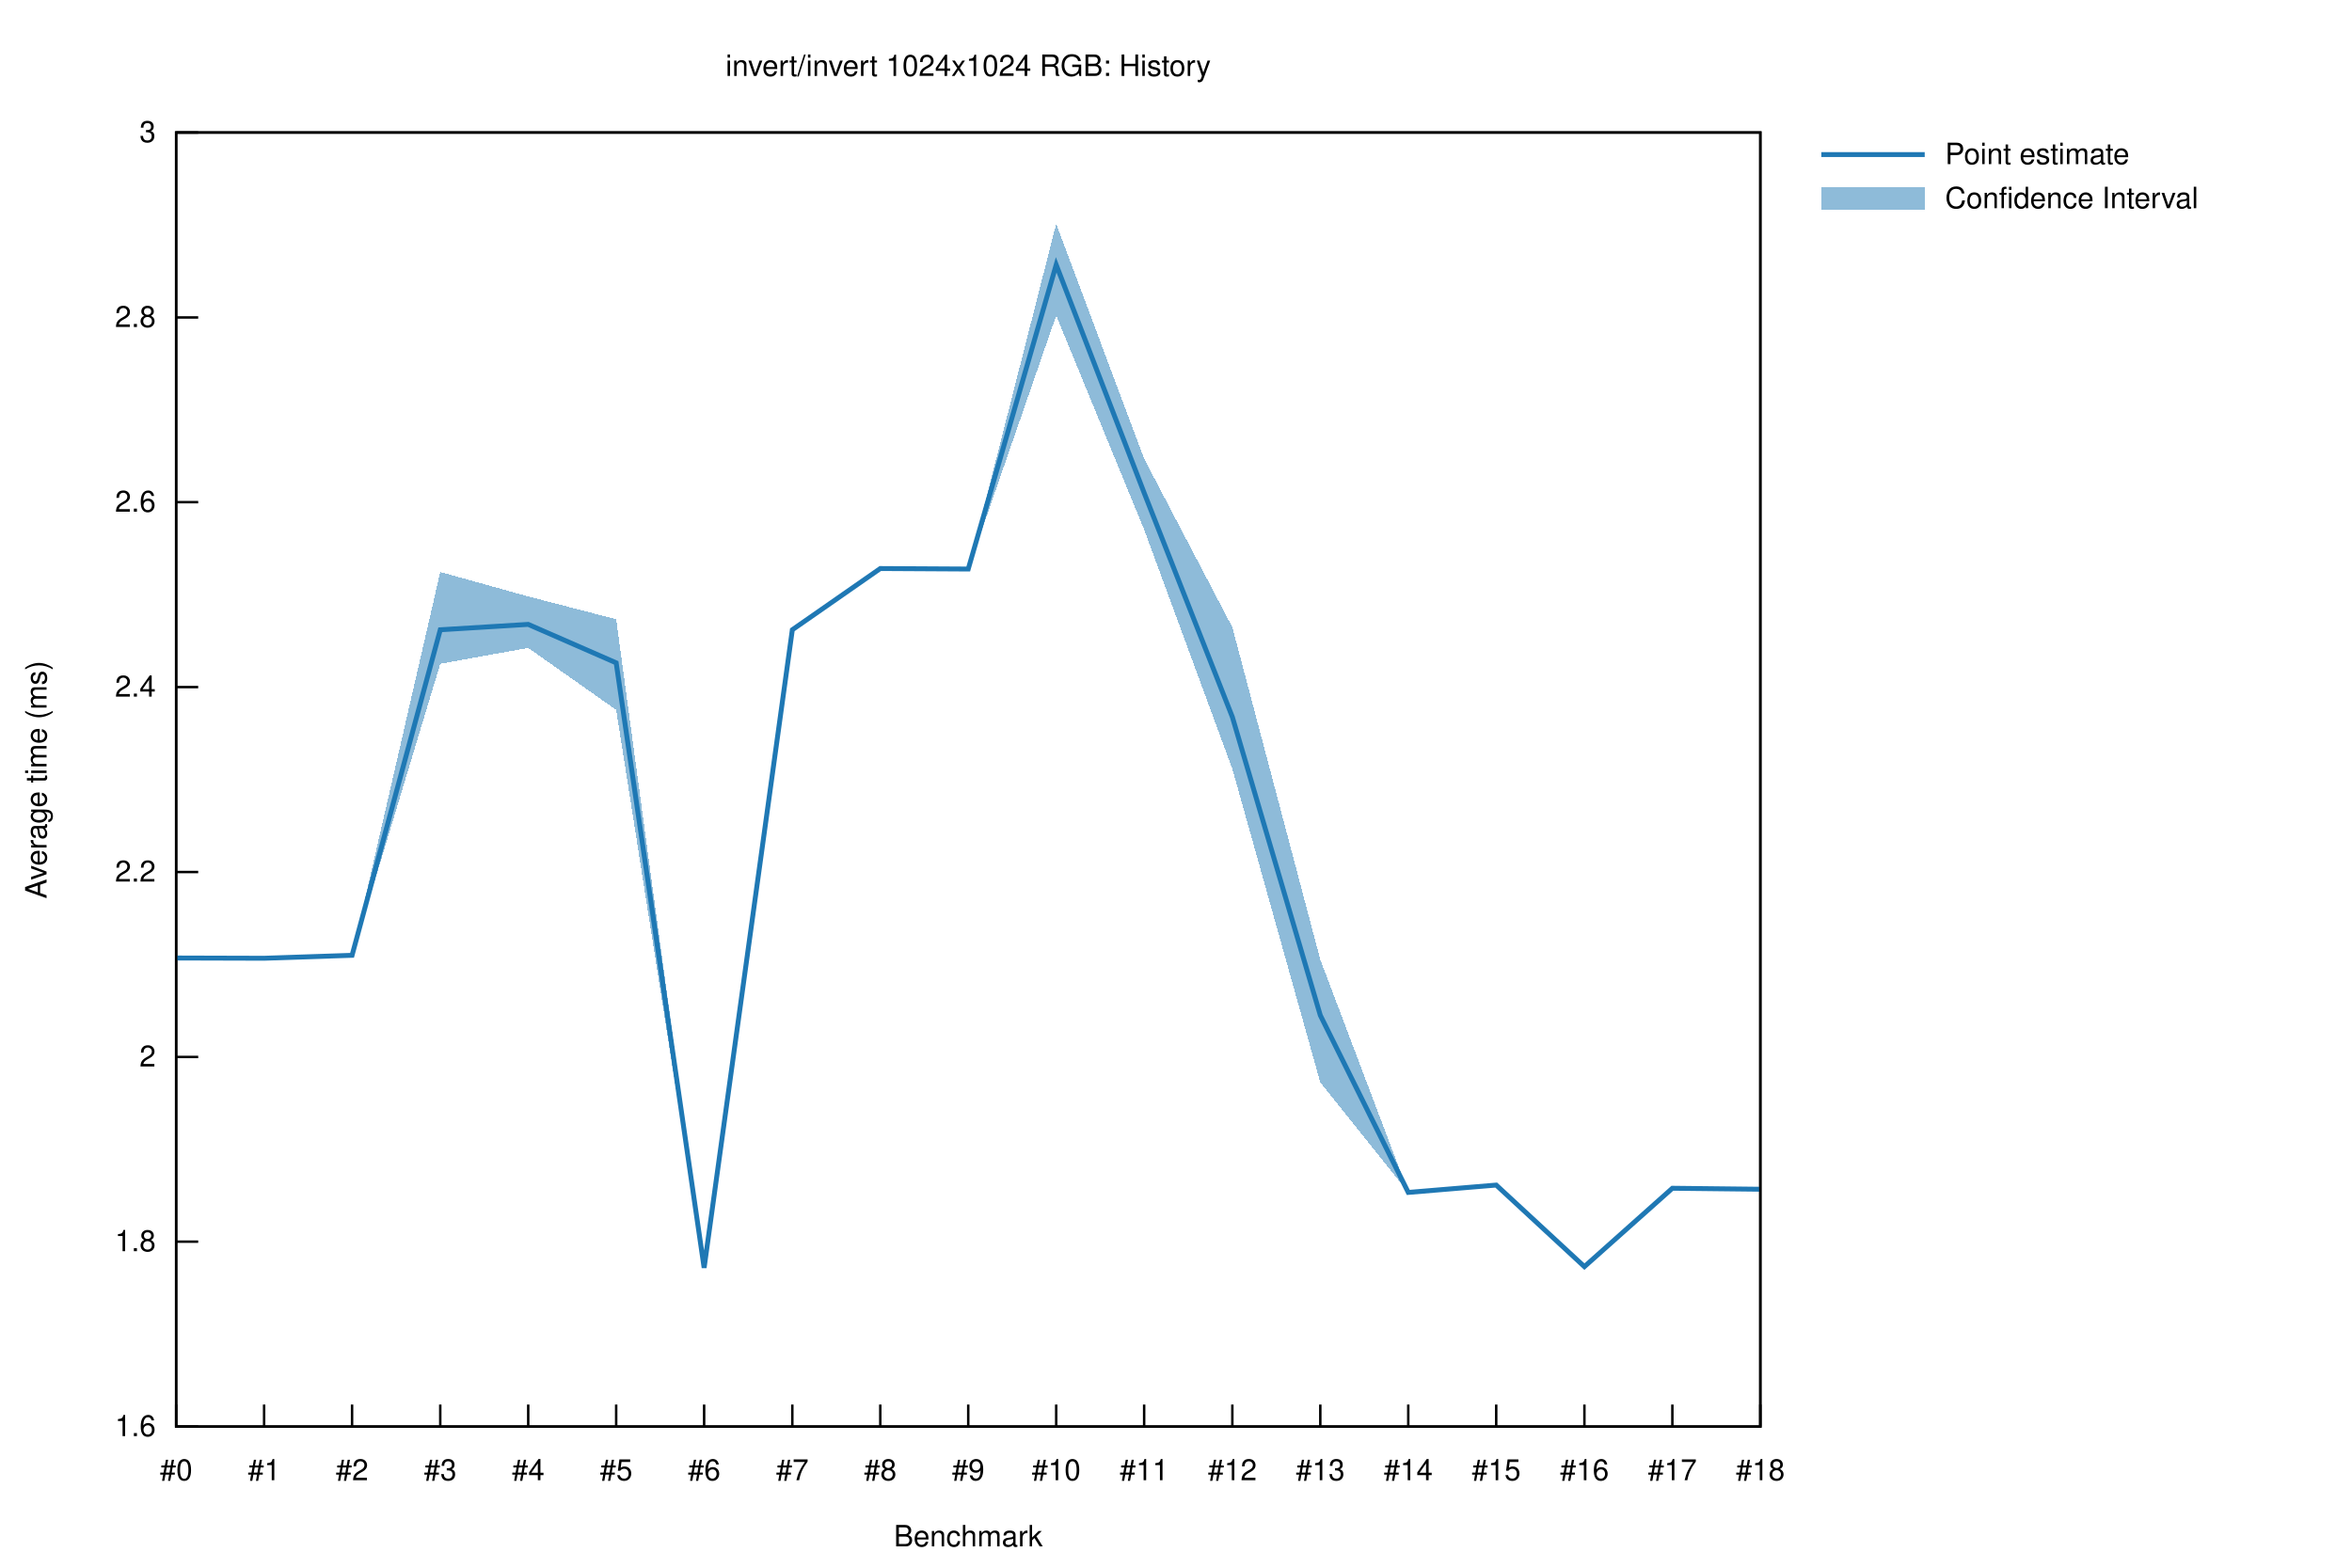
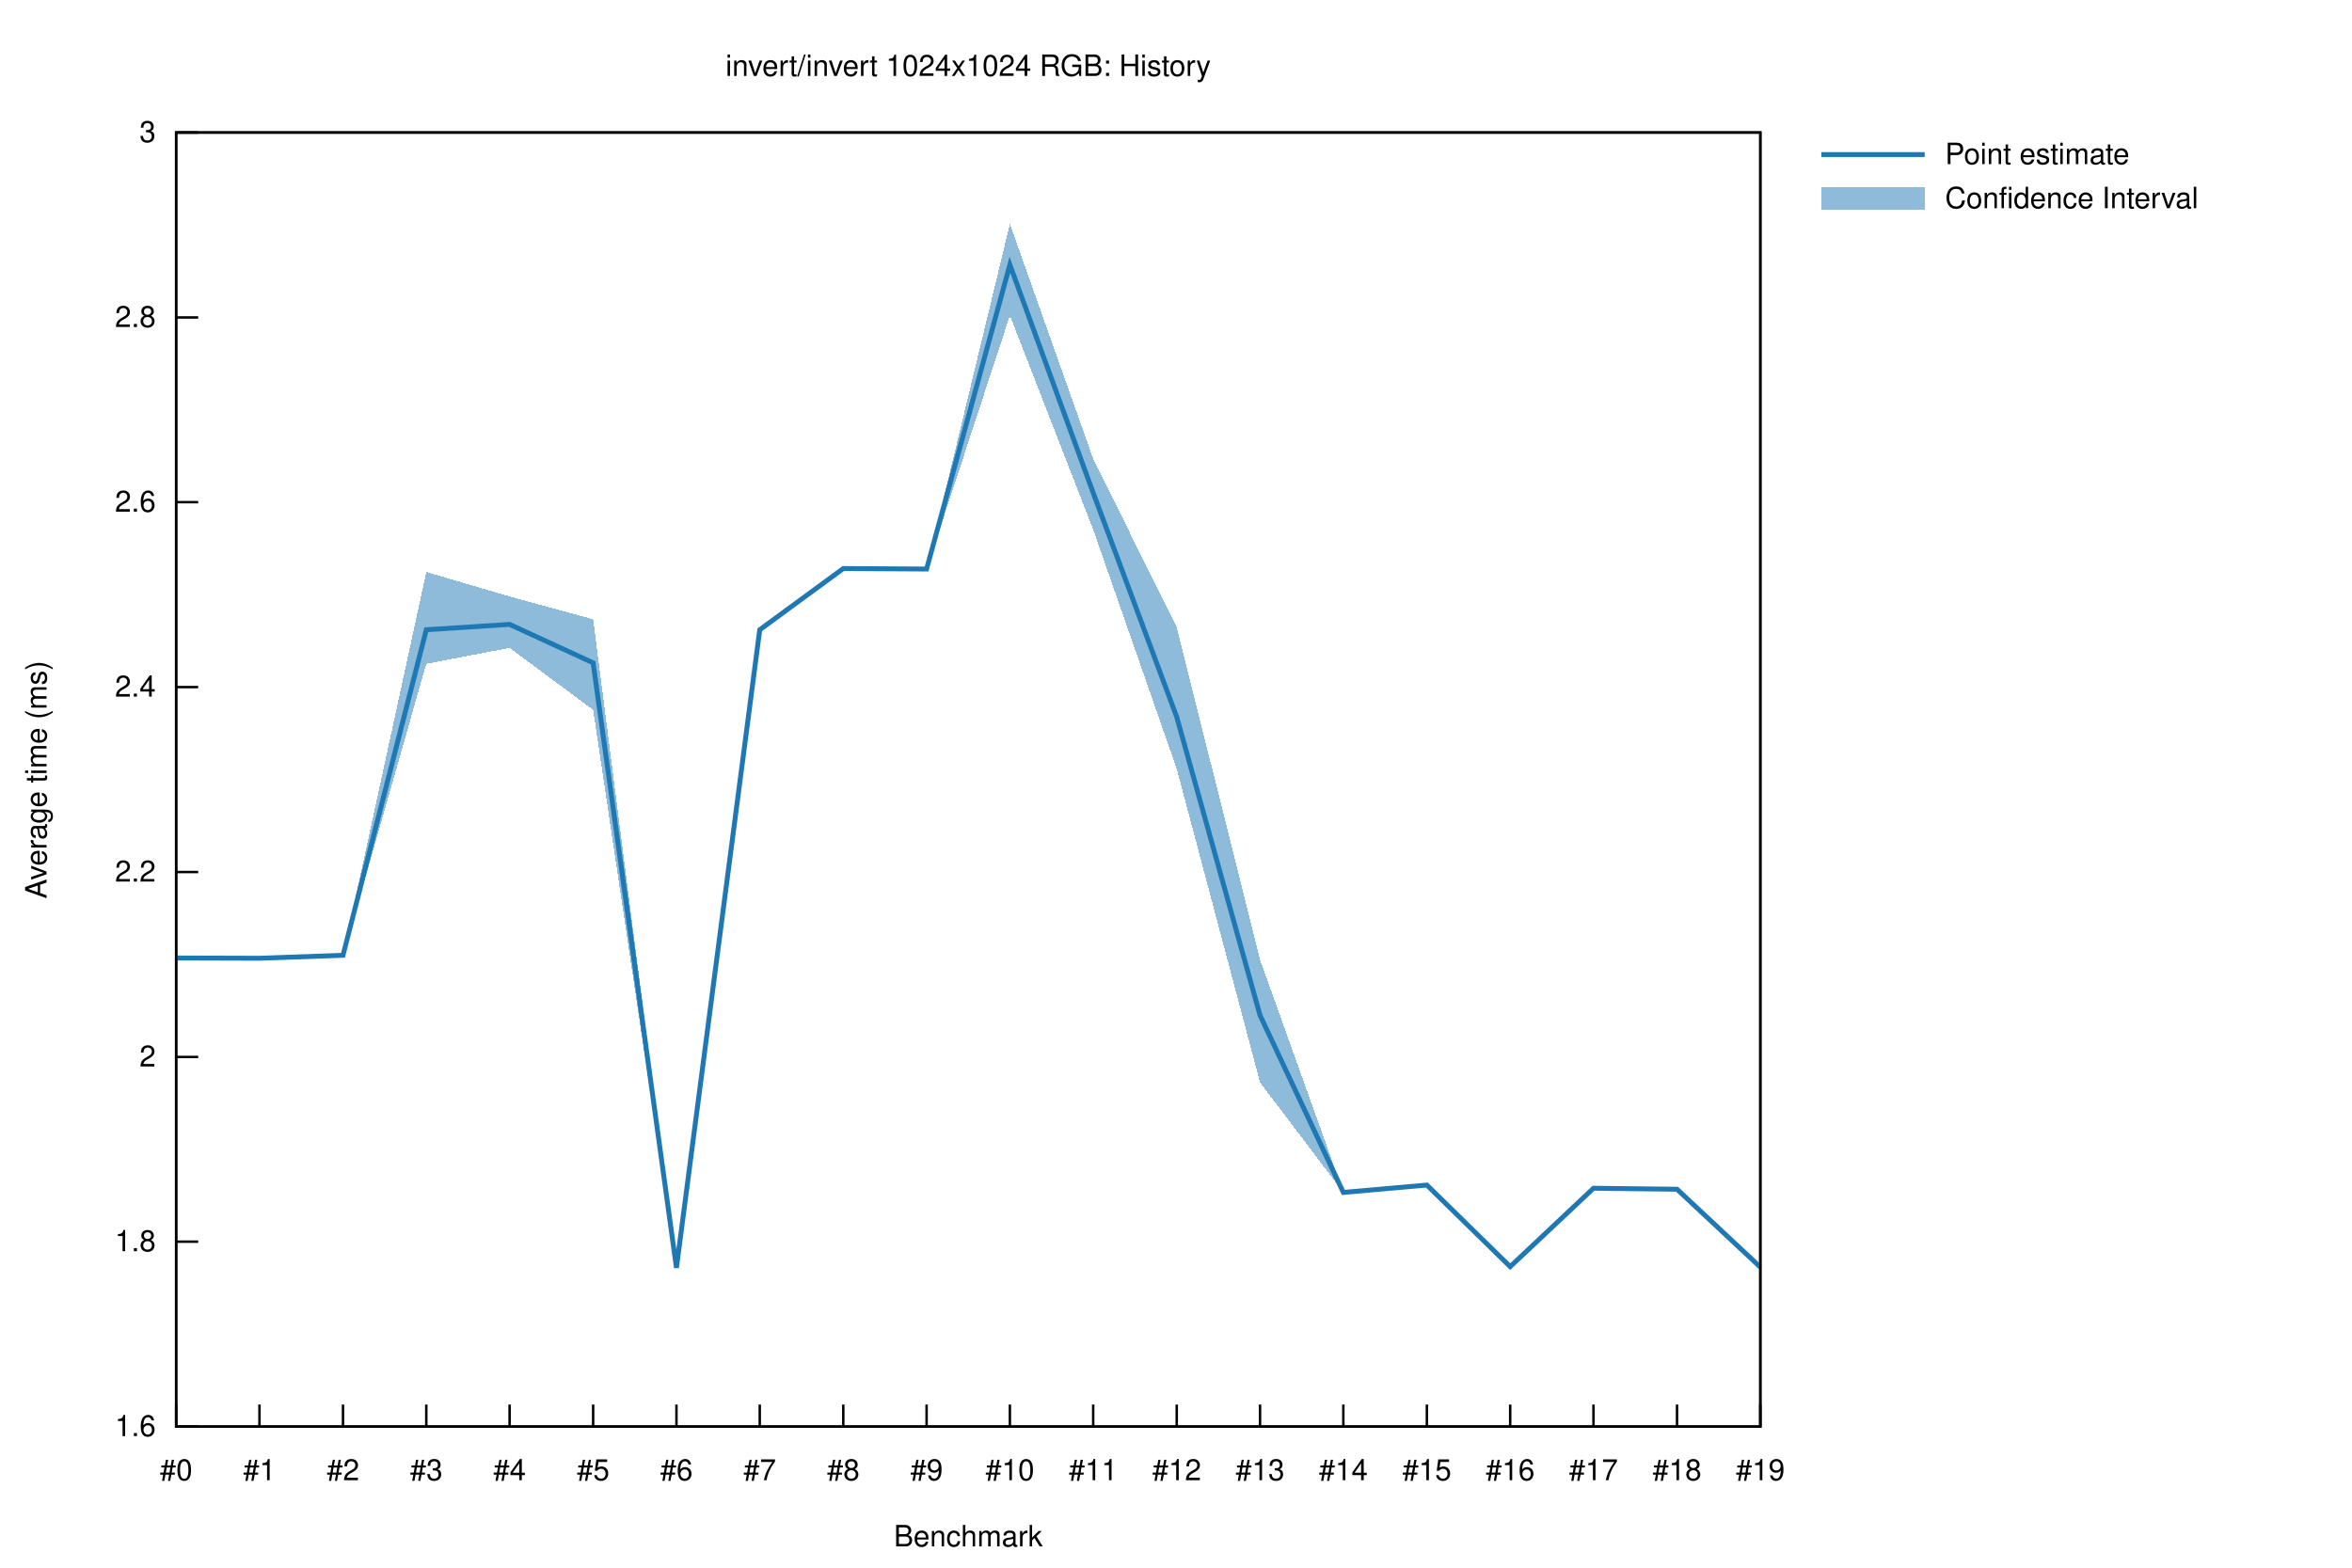
<svg xmlns="http://www.w3.org/2000/svg" xmlns:xlink="http://www.w3.org/1999/xlink" viewBox="0 0 960 640">
  <g id="gnuplot_canvas">
    <rect x="0" y="0" width="960" height="640" fill="none" />
    <defs>
      <circle id="gpDot" r="0.5" stroke-width="0.5" stroke="currentColor" />
      <path id="gpPt0" stroke-width="0.222" stroke="currentColor" d="M-1,0 h2 M0,-1 v2" />
      <path id="gpPt1" stroke-width="0.222" stroke="currentColor" d="M-1,-1 L1,1 M1,-1 L-1,1" />
      <path id="gpPt2" stroke-width="0.222" stroke="currentColor" d="M-1,0 L1,0 M0,-1 L0,1 M-1,-1 L1,1 M-1,1 L1,-1" />
      <rect id="gpPt3" stroke-width="0.222" stroke="currentColor" x="-1" y="-1" width="2" height="2" />
      <rect id="gpPt4" stroke-width="0.222" stroke="currentColor" fill="currentColor" x="-1" y="-1" width="2" height="2" />
      <circle id="gpPt5" stroke-width="0.222" stroke="currentColor" cx="0" cy="0" r="1" />
      <use xlink:href="#gpPt5" id="gpPt6" fill="currentColor" stroke="none" />
      <path id="gpPt7" stroke-width="0.222" stroke="currentColor" d="M0,-1.33 L-1.33,0.67 L1.33,0.67 z" />
      <use xlink:href="#gpPt7" id="gpPt8" fill="currentColor" stroke="none" />
      <use xlink:href="#gpPt7" id="gpPt9" stroke="currentColor" transform="rotate(180)" />
      <use xlink:href="#gpPt9" id="gpPt10" fill="currentColor" stroke="none" />
      <use xlink:href="#gpPt3" id="gpPt11" stroke="currentColor" transform="rotate(45)" />
      <use xlink:href="#gpPt11" id="gpPt12" fill="currentColor" stroke="none" />
      <path id="gpPt13" stroke-width="0.222" stroke="currentColor" d="M0,1.330 L1.265,0.411 L0.782,-1.067 L-0.782,-1.076 L-1.265,0.411 z" />
      <use xlink:href="#gpPt13" id="gpPt14" fill="currentColor" stroke="none" />
      <filter id="textbox" filterUnits="objectBoundingBox" x="0" y="0" height="1" width="1">
        <feFlood flood-color="white" flood-opacity="1" result="bgnd" />
        <feComposite in="SourceGraphic" in2="bgnd" operator="atop" />
      </filter>
      <filter id="greybox" filterUnits="objectBoundingBox" x="0" y="0" height="1" width="1">
        <feFlood flood-color="lightgrey" flood-opacity="1" result="grey" />
        <feComposite in="SourceGraphic" in2="grey" operator="atop" />
      </filter>
    </defs>
    <g fill="none" color="white" stroke="currentColor" stroke-width="1.00" stroke-linecap="butt" stroke-linejoin="miter">
</g>
    <g fill="none" color="black" stroke="currentColor" stroke-width="1.00" stroke-linecap="butt" stroke-linejoin="miter">
      <path stroke="black" d="M71.9,582.4 L80.9,582.4  " />
      <g transform="translate(63.6,586.3)" stroke="none" fill="black" font-family="Helvetica" font-size="12.00" text-anchor="end">
        <text>
          <tspan font-family="Helvetica"> 1.6</tspan>
        </text>
      </g>
    </g>
    <g fill="none" color="black" stroke="currentColor" stroke-width="1.00" stroke-linecap="butt" stroke-linejoin="miter">
      <path stroke="black" d="M71.9,506.9 L80.9,506.9  " />
      <g transform="translate(63.6,510.8)" stroke="none" fill="black" font-family="Helvetica" font-size="12.00" text-anchor="end">
        <text>
          <tspan font-family="Helvetica"> 1.8</tspan>
        </text>
      </g>
    </g>
    <g fill="none" color="black" stroke="currentColor" stroke-width="1.00" stroke-linecap="butt" stroke-linejoin="miter">
      <path stroke="black" d="M71.9,431.5 L80.9,431.5  " />
      <g transform="translate(63.6,435.4)" stroke="none" fill="black" font-family="Helvetica" font-size="12.00" text-anchor="end">
        <text>
          <tspan font-family="Helvetica"> 2</tspan>
        </text>
      </g>
    </g>
    <g fill="none" color="black" stroke="currentColor" stroke-width="1.00" stroke-linecap="butt" stroke-linejoin="miter">
      <path stroke="black" d="M71.9,356.0 L80.9,356.0  " />
      <g transform="translate(63.6,359.9)" stroke="none" fill="black" font-family="Helvetica" font-size="12.00" text-anchor="end">
        <text>
          <tspan font-family="Helvetica"> 2.2</tspan>
        </text>
      </g>
    </g>
    <g fill="none" color="black" stroke="currentColor" stroke-width="1.00" stroke-linecap="butt" stroke-linejoin="miter">
      <path stroke="black" d="M71.9,280.5 L80.9,280.5  " />
      <g transform="translate(63.6,284.4)" stroke="none" fill="black" font-family="Helvetica" font-size="12.00" text-anchor="end">
        <text>
          <tspan font-family="Helvetica"> 2.4</tspan>
        </text>
      </g>
    </g>
    <g fill="none" color="black" stroke="currentColor" stroke-width="1.00" stroke-linecap="butt" stroke-linejoin="miter">
      <path stroke="black" d="M71.9,205.0 L80.9,205.0  " />
      <g transform="translate(63.6,208.9)" stroke="none" fill="black" font-family="Helvetica" font-size="12.00" text-anchor="end">
        <text>
          <tspan font-family="Helvetica"> 2.6</tspan>
        </text>
      </g>
    </g>
    <g fill="none" color="black" stroke="currentColor" stroke-width="1.00" stroke-linecap="butt" stroke-linejoin="miter">
      <path stroke="black" d="M71.9,129.6 L80.9,129.6  " />
      <g transform="translate(63.6,133.5)" stroke="none" fill="black" font-family="Helvetica" font-size="12.00" text-anchor="end">
        <text>
          <tspan font-family="Helvetica"> 2.8</tspan>
        </text>
      </g>
    </g>
    <g fill="none" color="black" stroke="currentColor" stroke-width="1.00" stroke-linecap="butt" stroke-linejoin="miter">
      <path stroke="black" d="M71.9,54.1 L80.9,54.1  " />
      <g transform="translate(63.6,58.0)" stroke="none" fill="black" font-family="Helvetica" font-size="12.00" text-anchor="end">
        <text>
          <tspan font-family="Helvetica"> 3</tspan>
        </text>
      </g>
    </g>
    <g fill="none" color="black" stroke="currentColor" stroke-width="1.00" stroke-linecap="butt" stroke-linejoin="miter">
      <path stroke="black" d="M71.9,582.4 L71.9,573.4  " />
      <g transform="translate(71.9,604.3)" stroke="none" fill="black" font-family="Helvetica" font-size="12.00" text-anchor="middle">
        <text>
          <tspan font-family="Helvetica">#0</tspan>
        </text>
      </g>
    </g>
    <g fill="none" color="black" stroke="currentColor" stroke-width="1.00" stroke-linecap="butt" stroke-linejoin="miter">
-       <path stroke="black" d="M107.8,582.4 L107.8,573.4  " />
-       <g transform="translate(107.8,604.3)" stroke="none" fill="black" font-family="Helvetica" font-size="12.00" text-anchor="middle">
+       <path stroke="black" d="M105.9,582.4 L105.9,573.4  " />
+       <g transform="translate(105.9,604.3)" stroke="none" fill="black" font-family="Helvetica" font-size="12.00" text-anchor="middle">
        <text>
          <tspan font-family="Helvetica">#1</tspan>
        </text>
      </g>
    </g>
    <g fill="none" color="black" stroke="currentColor" stroke-width="1.00" stroke-linecap="butt" stroke-linejoin="miter">
-       <path stroke="black" d="M143.7,582.4 L143.7,573.4  " />
-       <g transform="translate(143.7,604.3)" stroke="none" fill="black" font-family="Helvetica" font-size="12.00" text-anchor="middle">
+       <path stroke="black" d="M140.0,582.4 L140.0,573.4  " />
+       <g transform="translate(140.0,604.3)" stroke="none" fill="black" font-family="Helvetica" font-size="12.00" text-anchor="middle">
        <text>
          <tspan font-family="Helvetica">#2</tspan>
        </text>
      </g>
    </g>
    <g fill="none" color="black" stroke="currentColor" stroke-width="1.00" stroke-linecap="butt" stroke-linejoin="miter">
-       <path stroke="black" d="M179.7,582.4 L179.7,573.4  " />
-       <g transform="translate(179.7,604.3)" stroke="none" fill="black" font-family="Helvetica" font-size="12.00" text-anchor="middle">
+       <path stroke="black" d="M174.0,582.4 L174.0,573.4  " />
+       <g transform="translate(174.0,604.3)" stroke="none" fill="black" font-family="Helvetica" font-size="12.00" text-anchor="middle">
        <text>
          <tspan font-family="Helvetica">#3</tspan>
        </text>
      </g>
    </g>
    <g fill="none" color="black" stroke="currentColor" stroke-width="1.00" stroke-linecap="butt" stroke-linejoin="miter">
-       <path stroke="black" d="M215.6,582.4 L215.6,573.4  " />
-       <g transform="translate(215.6,604.3)" stroke="none" fill="black" font-family="Helvetica" font-size="12.00" text-anchor="middle">
+       <path stroke="black" d="M208.0,582.4 L208.0,573.4  " />
+       <g transform="translate(208.0,604.3)" stroke="none" fill="black" font-family="Helvetica" font-size="12.00" text-anchor="middle">
        <text>
          <tspan font-family="Helvetica">#4</tspan>
        </text>
      </g>
    </g>
    <g fill="none" color="black" stroke="currentColor" stroke-width="1.00" stroke-linecap="butt" stroke-linejoin="miter">
-       <path stroke="black" d="M251.5,582.4 L251.5,573.4  " />
-       <g transform="translate(251.5,604.3)" stroke="none" fill="black" font-family="Helvetica" font-size="12.00" text-anchor="middle">
+       <path stroke="black" d="M242.1,582.4 L242.1,573.4  " />
+       <g transform="translate(242.1,604.3)" stroke="none" fill="black" font-family="Helvetica" font-size="12.00" text-anchor="middle">
        <text>
          <tspan font-family="Helvetica">#5</tspan>
        </text>
      </g>
    </g>
    <g fill="none" color="black" stroke="currentColor" stroke-width="1.00" stroke-linecap="butt" stroke-linejoin="miter">
-       <path stroke="black" d="M287.4,582.4 L287.4,573.4  " />
-       <g transform="translate(287.4,604.3)" stroke="none" fill="black" font-family="Helvetica" font-size="12.00" text-anchor="middle">
+       <path stroke="black" d="M276.1,582.4 L276.1,573.4  " />
+       <g transform="translate(276.1,604.3)" stroke="none" fill="black" font-family="Helvetica" font-size="12.00" text-anchor="middle">
        <text>
          <tspan font-family="Helvetica">#6</tspan>
        </text>
      </g>
    </g>
    <g fill="none" color="black" stroke="currentColor" stroke-width="1.00" stroke-linecap="butt" stroke-linejoin="miter">
-       <path stroke="black" d="M323.4,582.4 L323.4,573.4  " />
-       <g transform="translate(323.4,604.3)" stroke="none" fill="black" font-family="Helvetica" font-size="12.00" text-anchor="middle">
+       <path stroke="black" d="M310.1,582.4 L310.1,573.4  " />
+       <g transform="translate(310.1,604.3)" stroke="none" fill="black" font-family="Helvetica" font-size="12.00" text-anchor="middle">
        <text>
          <tspan font-family="Helvetica">#7</tspan>
        </text>
      </g>
    </g>
    <g fill="none" color="black" stroke="currentColor" stroke-width="1.00" stroke-linecap="butt" stroke-linejoin="miter">
-       <path stroke="black" d="M359.3,582.4 L359.3,573.4  " />
-       <g transform="translate(359.3,604.3)" stroke="none" fill="black" font-family="Helvetica" font-size="12.00" text-anchor="middle">
+       <path stroke="black" d="M344.2,582.4 L344.2,573.4  " />
+       <g transform="translate(344.2,604.3)" stroke="none" fill="black" font-family="Helvetica" font-size="12.00" text-anchor="middle">
        <text>
          <tspan font-family="Helvetica">#8</tspan>
        </text>
      </g>
    </g>
    <g fill="none" color="black" stroke="currentColor" stroke-width="1.00" stroke-linecap="butt" stroke-linejoin="miter">
-       <path stroke="black" d="M395.2,582.4 L395.2,573.4  " />
-       <g transform="translate(395.2,604.3)" stroke="none" fill="black" font-family="Helvetica" font-size="12.00" text-anchor="middle">
+       <path stroke="black" d="M378.2,582.4 L378.2,573.4  " />
+       <g transform="translate(378.2,604.3)" stroke="none" fill="black" font-family="Helvetica" font-size="12.00" text-anchor="middle">
        <text>
          <tspan font-family="Helvetica">#9</tspan>
        </text>
      </g>
    </g>
    <g fill="none" color="black" stroke="currentColor" stroke-width="1.00" stroke-linecap="butt" stroke-linejoin="miter">
-       <path stroke="black" d="M431.1,582.4 L431.1,573.4  " />
-       <g transform="translate(431.1,604.3)" stroke="none" fill="black" font-family="Helvetica" font-size="12.00" text-anchor="middle">
+       <path stroke="black" d="M412.2,582.4 L412.2,573.4  " />
+       <g transform="translate(412.2,604.3)" stroke="none" fill="black" font-family="Helvetica" font-size="12.00" text-anchor="middle">
        <text>
          <tspan font-family="Helvetica">#10</tspan>
        </text>
      </g>
    </g>
    <g fill="none" color="black" stroke="currentColor" stroke-width="1.00" stroke-linecap="butt" stroke-linejoin="miter">
-       <path stroke="black" d="M467.0,582.4 L467.0,573.4  " />
-       <g transform="translate(467.0,604.3)" stroke="none" fill="black" font-family="Helvetica" font-size="12.00" text-anchor="middle">
+       <path stroke="black" d="M446.2,582.4 L446.2,573.4  " />
+       <g transform="translate(446.2,604.3)" stroke="none" fill="black" font-family="Helvetica" font-size="12.00" text-anchor="middle">
        <text>
          <tspan font-family="Helvetica">#11</tspan>
        </text>
      </g>
    </g>
    <g fill="none" color="black" stroke="currentColor" stroke-width="1.00" stroke-linecap="butt" stroke-linejoin="miter">
-       <path stroke="black" d="M503.0,582.4 L503.0,573.4  " />
-       <g transform="translate(503.0,604.3)" stroke="none" fill="black" font-family="Helvetica" font-size="12.00" text-anchor="middle">
+       <path stroke="black" d="M480.3,582.4 L480.3,573.4  " />
+       <g transform="translate(480.3,604.3)" stroke="none" fill="black" font-family="Helvetica" font-size="12.00" text-anchor="middle">
        <text>
          <tspan font-family="Helvetica">#12</tspan>
        </text>
      </g>
    </g>
    <g fill="none" color="black" stroke="currentColor" stroke-width="1.00" stroke-linecap="butt" stroke-linejoin="miter">
-       <path stroke="black" d="M538.9,582.4 L538.9,573.4  " />
-       <g transform="translate(538.9,604.3)" stroke="none" fill="black" font-family="Helvetica" font-size="12.00" text-anchor="middle">
+       <path stroke="black" d="M514.3,582.4 L514.3,573.4  " />
+       <g transform="translate(514.3,604.3)" stroke="none" fill="black" font-family="Helvetica" font-size="12.00" text-anchor="middle">
        <text>
          <tspan font-family="Helvetica">#13</tspan>
        </text>
      </g>
    </g>
    <g fill="none" color="black" stroke="currentColor" stroke-width="1.00" stroke-linecap="butt" stroke-linejoin="miter">
-       <path stroke="black" d="M574.8,582.4 L574.8,573.4  " />
-       <g transform="translate(574.8,604.3)" stroke="none" fill="black" font-family="Helvetica" font-size="12.00" text-anchor="middle">
+       <path stroke="black" d="M548.3,582.4 L548.3,573.4  " />
+       <g transform="translate(548.3,604.3)" stroke="none" fill="black" font-family="Helvetica" font-size="12.00" text-anchor="middle">
        <text>
          <tspan font-family="Helvetica">#14</tspan>
        </text>
      </g>
    </g>
    <g fill="none" color="black" stroke="currentColor" stroke-width="1.00" stroke-linecap="butt" stroke-linejoin="miter">
-       <path stroke="black" d="M610.7,582.4 L610.7,573.4  " />
-       <g transform="translate(610.7,604.3)" stroke="none" fill="black" font-family="Helvetica" font-size="12.00" text-anchor="middle">
+       <path stroke="black" d="M582.4,582.4 L582.4,573.4  " />
+       <g transform="translate(582.4,604.3)" stroke="none" fill="black" font-family="Helvetica" font-size="12.00" text-anchor="middle">
        <text>
          <tspan font-family="Helvetica">#15</tspan>
        </text>
      </g>
    </g>
    <g fill="none" color="black" stroke="currentColor" stroke-width="1.00" stroke-linecap="butt" stroke-linejoin="miter">
-       <path stroke="black" d="M646.7,582.4 L646.7,573.4  " />
-       <g transform="translate(646.7,604.3)" stroke="none" fill="black" font-family="Helvetica" font-size="12.00" text-anchor="middle">
+       <path stroke="black" d="M616.4,582.4 L616.4,573.4  " />
+       <g transform="translate(616.4,604.3)" stroke="none" fill="black" font-family="Helvetica" font-size="12.00" text-anchor="middle">
        <text>
          <tspan font-family="Helvetica">#16</tspan>
        </text>
      </g>
    </g>
    <g fill="none" color="black" stroke="currentColor" stroke-width="1.00" stroke-linecap="butt" stroke-linejoin="miter">
-       <path stroke="black" d="M682.6,582.4 L682.6,573.4  " />
-       <g transform="translate(682.6,604.3)" stroke="none" fill="black" font-family="Helvetica" font-size="12.00" text-anchor="middle">
+       <path stroke="black" d="M650.4,582.4 L650.4,573.4  " />
+       <g transform="translate(650.4,604.3)" stroke="none" fill="black" font-family="Helvetica" font-size="12.00" text-anchor="middle">
        <text>
          <tspan font-family="Helvetica">#17</tspan>
+         </text>
+       </g>
+     </g>
+     <g fill="none" color="black" stroke="currentColor" stroke-width="1.00" stroke-linecap="butt" stroke-linejoin="miter">
+       <path stroke="black" d="M684.5,582.4 L684.5,573.4  " />
+       <g transform="translate(684.5,604.3)" stroke="none" fill="black" font-family="Helvetica" font-size="12.00" text-anchor="middle">
+         <text>
+           <tspan font-family="Helvetica">#18</tspan>
        </text>
      </g>
    </g>
    <g fill="none" color="black" stroke="currentColor" stroke-width="1.00" stroke-linecap="butt" stroke-linejoin="miter">
      <path stroke="black" d="M718.5,582.4 L718.5,573.4  " />
      <g transform="translate(718.5,604.3)" stroke="none" fill="black" font-family="Helvetica" font-size="12.00" text-anchor="middle">
        <text>
-           <tspan font-family="Helvetica">#18</tspan>
+           <tspan font-family="Helvetica">#19</tspan>
        </text>
      </g>
    </g>
    <g fill="none" color="black" stroke="currentColor" stroke-width="1.00" stroke-linecap="butt" stroke-linejoin="miter">
</g>
    <g fill="none" color="black" stroke="currentColor" stroke-width="1.00" stroke-linecap="butt" stroke-linejoin="miter">
      <path stroke="black" d="M71.9,54.1 L71.9,582.4 L718.5,582.4 L718.5,54.1 L71.9,54.1 Z  " />
    </g>
    <g fill="none" color="black" stroke="currentColor" stroke-width="1.00" stroke-linecap="butt" stroke-linejoin="miter">
      <g transform="translate(19.0,318.3) rotate(270)" stroke="none" fill="black" font-family="Helvetica" font-size="12.00" text-anchor="middle">
        <text>
          <tspan font-family="Helvetica">Average time (ms)</tspan>
        </text>
      </g>
    </g>
    <g fill="none" color="black" stroke="currentColor" stroke-width="1.00" stroke-linecap="butt" stroke-linejoin="miter">
      <g transform="translate(395.2,631.3)" stroke="none" fill="black" font-family="Helvetica" font-size="12.00" text-anchor="middle">
        <text>
          <tspan font-family="Helvetica">Benchmark</tspan>
        </text>
      </g>
    </g>
    <g fill="none" color="black" stroke="currentColor" stroke-width="1.00" stroke-linecap="butt" stroke-linejoin="miter">
      <g transform="translate(395.2,31.0)" stroke="none" fill="black" font-family="Helvetica" font-size="12.00" text-anchor="middle">
        <text>
          <tspan font-family="Helvetica">invert/invert 1024x1024 RGB: History</tspan>
        </text>
      </g>
    </g>
    <g fill="none" color="black" stroke="currentColor" stroke-width="1.00" stroke-linecap="butt" stroke-linejoin="miter">
</g>
    <g id="gnuplot_plot_1">
      <g fill="none" color="white" stroke="currentColor" stroke-width="2.00" stroke-linecap="butt" stroke-linejoin="miter">
</g>
      <g fill="none" color="black" stroke="currentColor" stroke-width="2.00" stroke-linecap="butt" stroke-linejoin="miter">
        <g transform="translate(793.9,67.0)" stroke="none" fill="black" font-family="Helvetica" font-size="12.00" text-anchor="start">
          <text>
            <tspan font-family="Helvetica">Point estimate</tspan>
          </text>
        </g>
      </g>
      <g fill="none" color="black" stroke="currentColor" stroke-width="2.00" stroke-linecap="butt" stroke-linejoin="miter">
-         <path stroke="rgb( 31, 120, 180)" d="M743.4,63.1 L785.6,63.1 M71.9,391.1 L107.8,391.2 L143.7,390.0 L179.7,257.1 L215.6,254.9 L251.5,270.6   L287.4,517.6 L323.4,257.1 L359.3,232.1 L395.2,232.3 L431.1,108.1 L467.0,201.2 L503.0,292.7 L538.9,414.5   L574.8,486.8 L610.7,483.8 L646.7,517.1 L682.6,485.1 L718.5,485.5  " />
+         <path stroke="rgb( 31, 120, 180)" d="M743.4,63.1 L785.6,63.1 M71.9,391.1 L105.9,391.2 L140.0,390.0 L174.0,257.1 L208.0,254.9 L242.1,270.6   L276.1,517.6 L310.1,257.1 L344.2,232.1 L378.2,232.3 L412.2,108.1 L446.2,201.2 L480.3,292.7 L514.3,414.5   L548.3,486.8 L582.4,483.8 L616.4,517.1 L650.4,485.1 L684.5,485.5 L718.5,517.3  " />
      </g>
    </g>
    <g id="gnuplot_plot_2">
      <g fill="none" color="white" stroke="rgb( 31, 120, 180)" stroke-width="1.00" stroke-linecap="butt" stroke-linejoin="miter">
</g>
      <g fill="none" color="black" stroke="currentColor" stroke-width="1.00" stroke-linecap="butt" stroke-linejoin="miter">
        <g transform="translate(793.9,85.0)" stroke="none" fill="black" font-family="Helvetica" font-size="12.00" text-anchor="start">
          <text>
            <tspan font-family="Helvetica">Confidence Interval</tspan>
          </text>
        </g>
      </g>
      <g fill="none" color="black" stroke="currentColor" stroke-width="1.00" stroke-linecap="butt" stroke-linejoin="miter">
        <g stroke="none" shape-rendering="crispEdges">
          <polygon fill="rgb( 31, 120, 180)" fill-opacity="0.5" points="743.4,85.6 785.6,85.6 785.6,76.6 743.4,76.6 " />
-           <polygon fill="rgb( 31, 120, 180)" fill-opacity="0.5" points="71.9,391.0 107.8,391.2 143.7,389.9 179.7,233.5 215.6,243.5 251.5,252.8 287.4,517.5 323.4,256.9 359.3,232.0 395.2,232.1 431.1,91.4 467.0,187.3 503.0,256.1 538.9,391.8 574.8,486.7 610.7,483.5 646.7,516.7 682.6,484.8 718.5,485.4 718.5,485.6 682.6,485.2 646.7,517.5 610.7,484.0 574.8,486.8 538.9,441.9 503.0,313.9 467.0,216.2 431.1,128.8 395.2,232.4 359.3,232.2 323.4,257.3 287.4,517.6 251.5,289.8 215.6,264.5 179.7,271.0 143.7,390.2 107.8,391.3 71.9,391.1 " />
+           <polygon fill="rgb( 31, 120, 180)" fill-opacity="0.5" points="71.9,391.0 105.9,391.2 140.0,389.9 174.0,233.5 208.0,243.5 242.1,252.8 276.1,517.5 310.1,256.9 344.2,232.0 378.2,232.1 412.2,91.4 446.2,187.3 480.3,256.1 514.3,391.8 548.3,486.7 582.4,483.5 616.4,516.7 650.4,484.8 684.5,485.4 718.5,517.2 718.5,517.4 684.5,485.6 650.4,485.2 616.4,517.5 582.4,484.0 548.3,486.8 514.3,441.9 480.3,313.9 446.2,216.2 412.2,128.8 378.2,232.4 344.2,232.2 310.1,257.3 276.1,517.6 242.1,289.8 208.0,264.5 174.0,271.0 140.0,390.2 105.9,391.3 71.9,391.1 " />
        </g>
      </g>
    </g>
    <g fill="none" color="white" stroke="rgb( 31, 120, 180)" stroke-width="2.00" stroke-linecap="butt" stroke-linejoin="miter">
</g>
    <g fill="none" color="black" stroke="currentColor" stroke-width="2.00" stroke-linecap="butt" stroke-linejoin="miter">
</g>
    <g fill="none" color="black" stroke="black" stroke-width="1.00" stroke-linecap="butt" stroke-linejoin="miter">
</g>
    <g fill="none" color="black" stroke="currentColor" stroke-width="1.00" stroke-linecap="butt" stroke-linejoin="miter">
      <path stroke="black" d="M71.9,54.1 L71.9,582.4 L718.5,582.4 L718.5,54.1 L71.9,54.1 Z  " />
    </g>
    <g fill="none" color="black" stroke="currentColor" stroke-width="1.00" stroke-linecap="butt" stroke-linejoin="miter">
</g>
  </g>
</svg>
